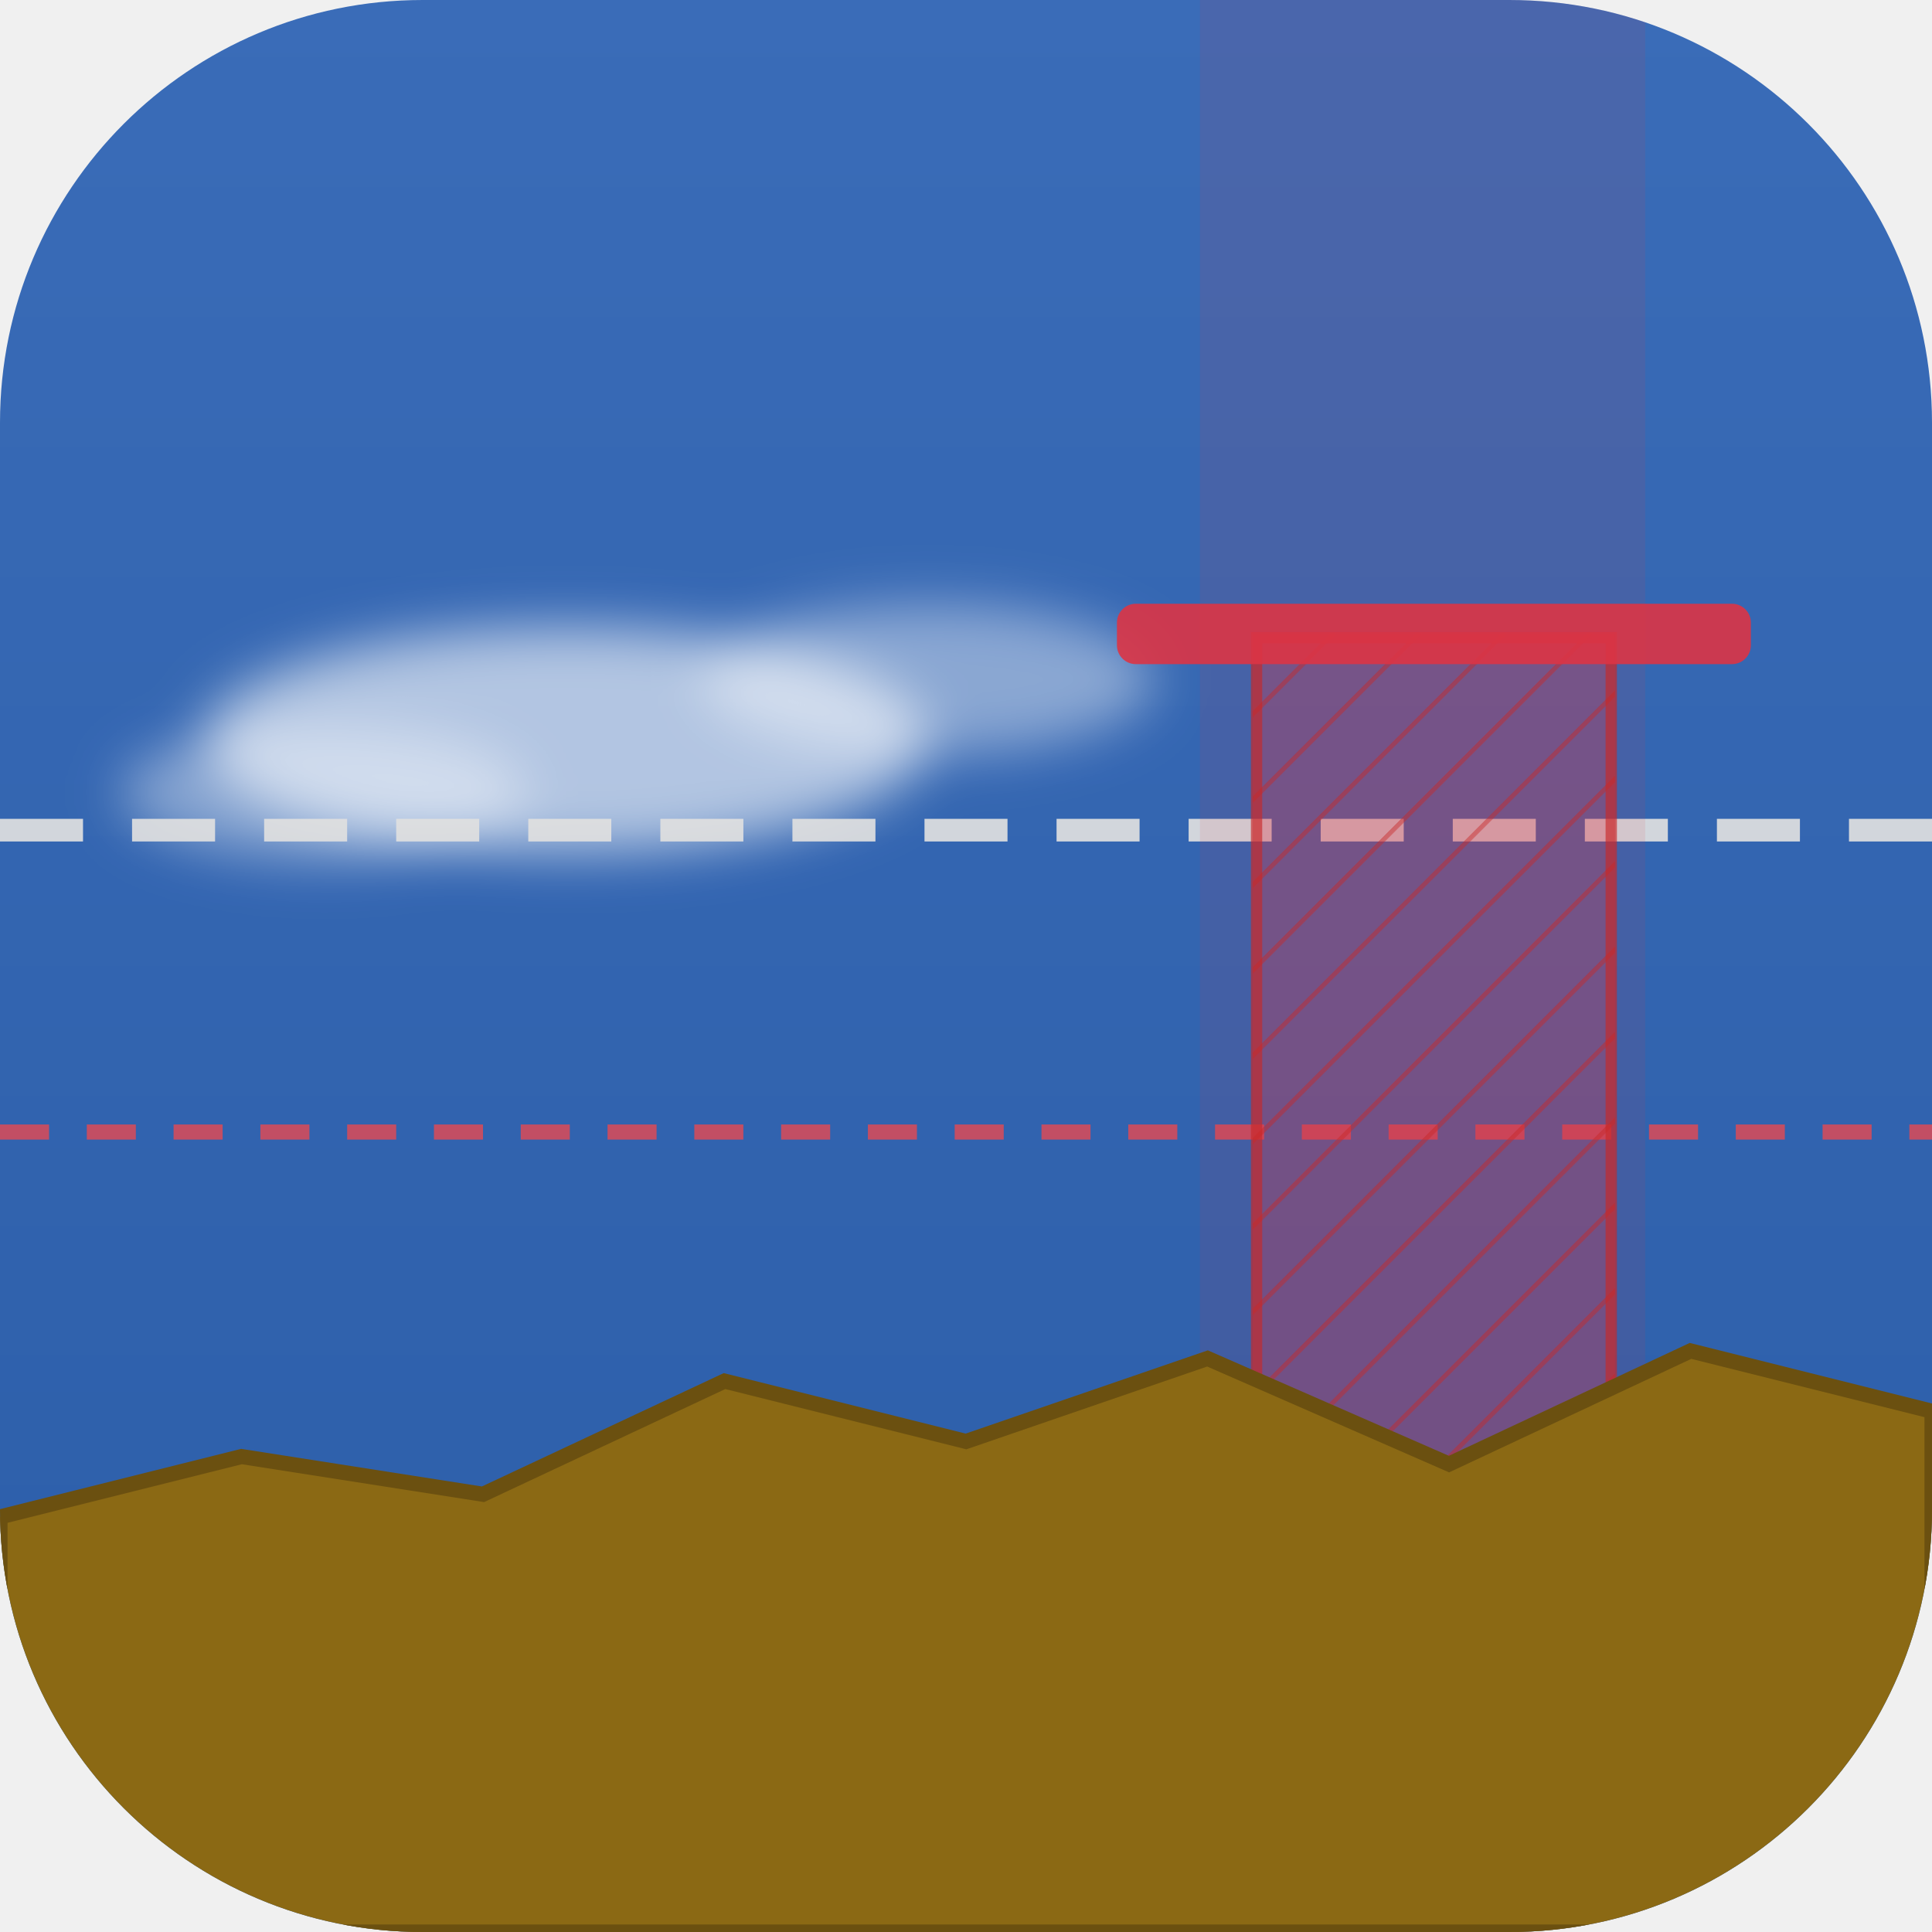
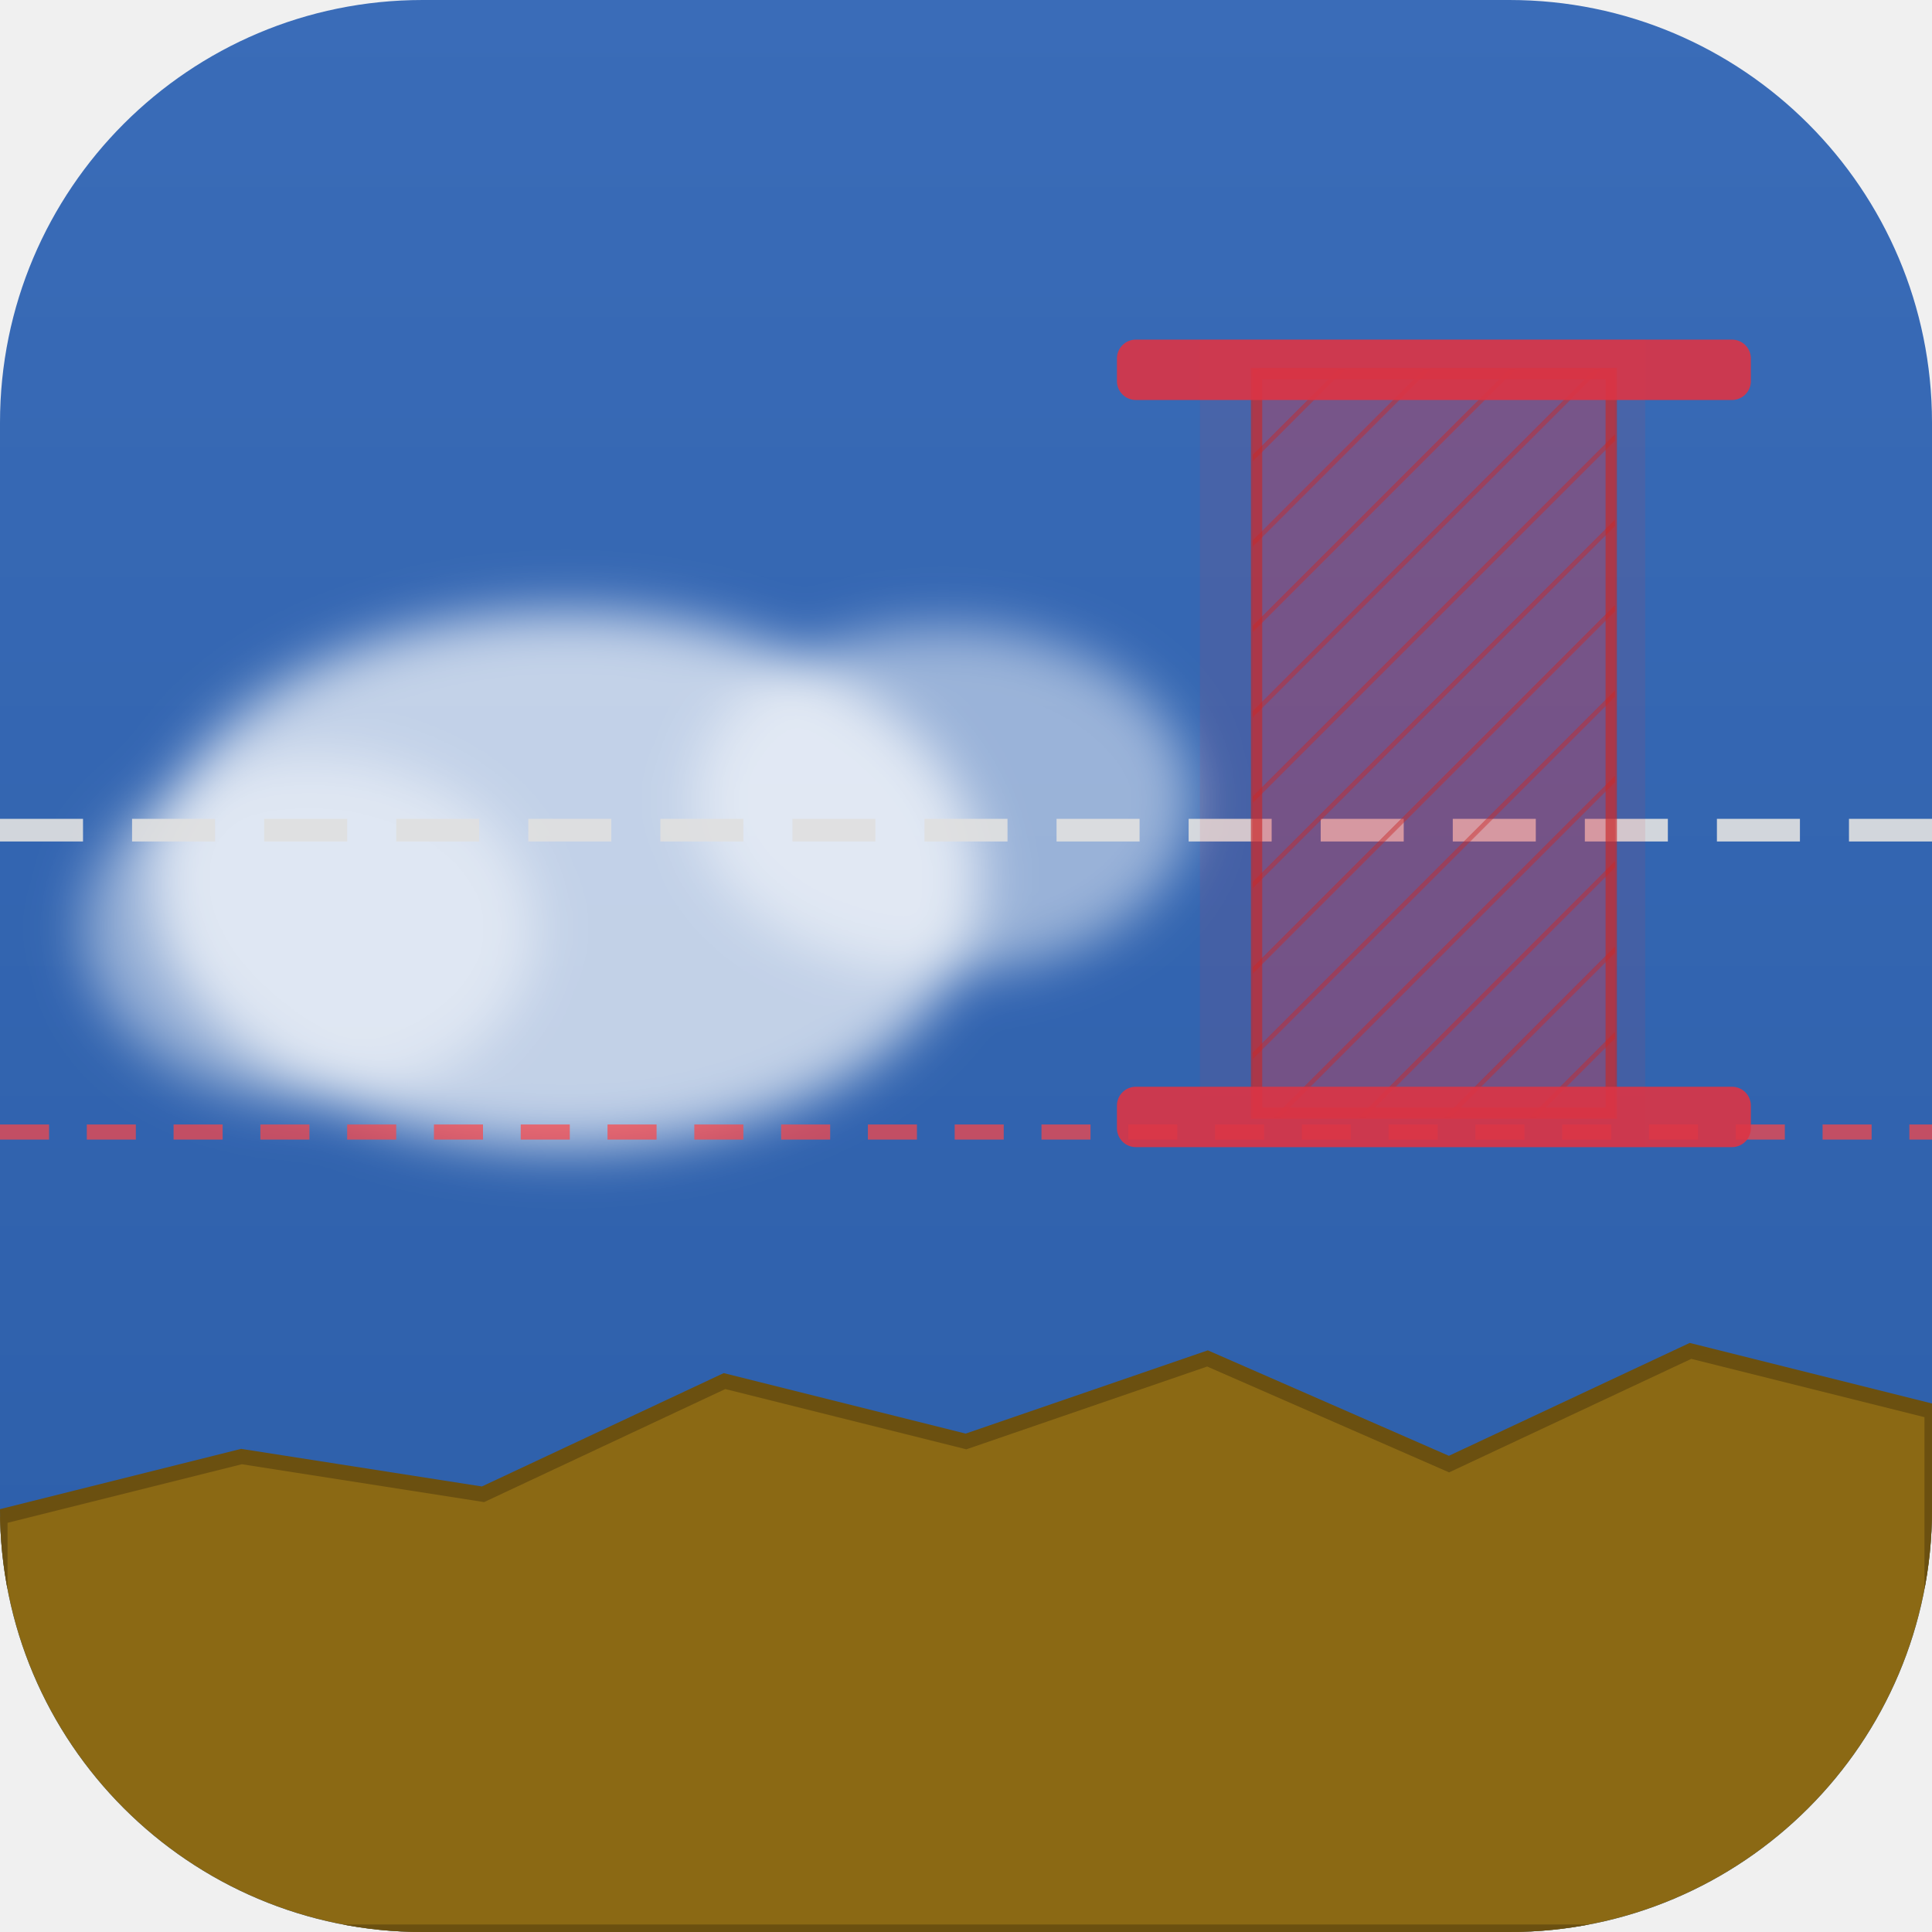
<svg xmlns="http://www.w3.org/2000/svg" width="512" height="512" viewBox="0 0 512 512" role="img" aria-label="FlyFun Weather">
  <defs>
    <linearGradient id="sky" x1="0" y1="0" x2="0" y2="1">
      <stop offset="0" stop-color="#3A6CB8" />
      <stop offset="1" stop-color="#2B5DA8" />
    </linearGradient>
    <filter id="soft" x="-40%" y="-40%" width="180%" height="180%">
      <feGaussianBlur stdDeviation="7" />
    </filter>
    <pattern id="hatch" width="16" height="16" patternUnits="userSpaceOnUse" patternTransform="rotate(45)">
      <line x1="0" y1="0" x2="0" y2="16" stroke="rgba(200,40,40,0.45)" stroke-width="2.4" />
    </pattern>
    <clipPath id="squircle">
      <rect x="0" y="0" width="512" height="512" rx="112" />
    </clipPath>
  </defs>
  <g clip-path="url(#squircle)">
    <rect x="0" y="0" width="512" height="512" fill="url(#sky)" />
    <g filter="url(#soft)" fill="#ffffff">
-       <ellipse cx="150" cy="196" rx="96" ry="30" opacity="0.62" />
-       <ellipse cx="246" cy="180" rx="60" ry="20" opacity="0.42" />
-       <ellipse cx="86" cy="210" rx="54" ry="18" opacity="0.40" />
+       <ellipse cx="150" cy="233" rx="110" ry="71" opacity="0.70" />
+       <ellipse cx="250" cy="212" rx="66" ry="46" opacity="0.50" />
+       <ellipse cx="82" cy="246" rx="60" ry="46" opacity="0.48" />
    </g>
    <line x1="0" y1="220" x2="512" y2="220" stroke="#e0e0e0" stroke-width="6" stroke-dasharray="22 13" opacity="0.92" />
    <line x1="0" y1="300" x2="512" y2="300" stroke="#FF4444" stroke-width="4" stroke-dasharray="13 10" opacity="0.7" />
    <g>
-       <rect x="318" y="0" width="118" height="512" fill="rgba(220,53,69,0.10)" />
-       <rect x="332" y="168" width="96" height="226" fill="rgba(220,53,69,0.32)" />
-       <rect x="332" y="168" width="96" height="226" fill="url(#hatch)" />
-       <rect x="333" y="169" width="94" height="224" fill="none" stroke="rgba(200,40,40,0.65)" stroke-width="3" />
-       <rect x="296" y="160" width="168" height="16" rx="5" fill="rgba(220,53,69,0.9)" />
+       <rect x="318" y="90" width="118" height="214" fill="rgba(220,53,69,0.10)" />
+       <rect x="332" y="98" width="96" height="198" fill="rgba(220,53,69,0.32)" />
+       <rect x="332" y="98" width="96" height="198" fill="url(#hatch)" />
+       <rect x="333" y="99" width="94" height="196" fill="none" stroke="rgba(200,40,40,0.65)" stroke-width="3" />
+       <rect x="296" y="90" width="168" height="16" rx="5" fill="rgba(220,53,69,0.9)" />
+       <rect x="296" y="288" width="168" height="16" rx="5" fill="rgba(220,53,69,0.9)" />
    </g>
    <path d="M0,402 L64,386 L128,396 L192,366 L256,382 L320,360 L384,388 L448,358 L512,374 L512,512 L0,512 Z" fill="#8B6914" stroke="#6B5010" stroke-width="4" />
  </g>
</svg>
